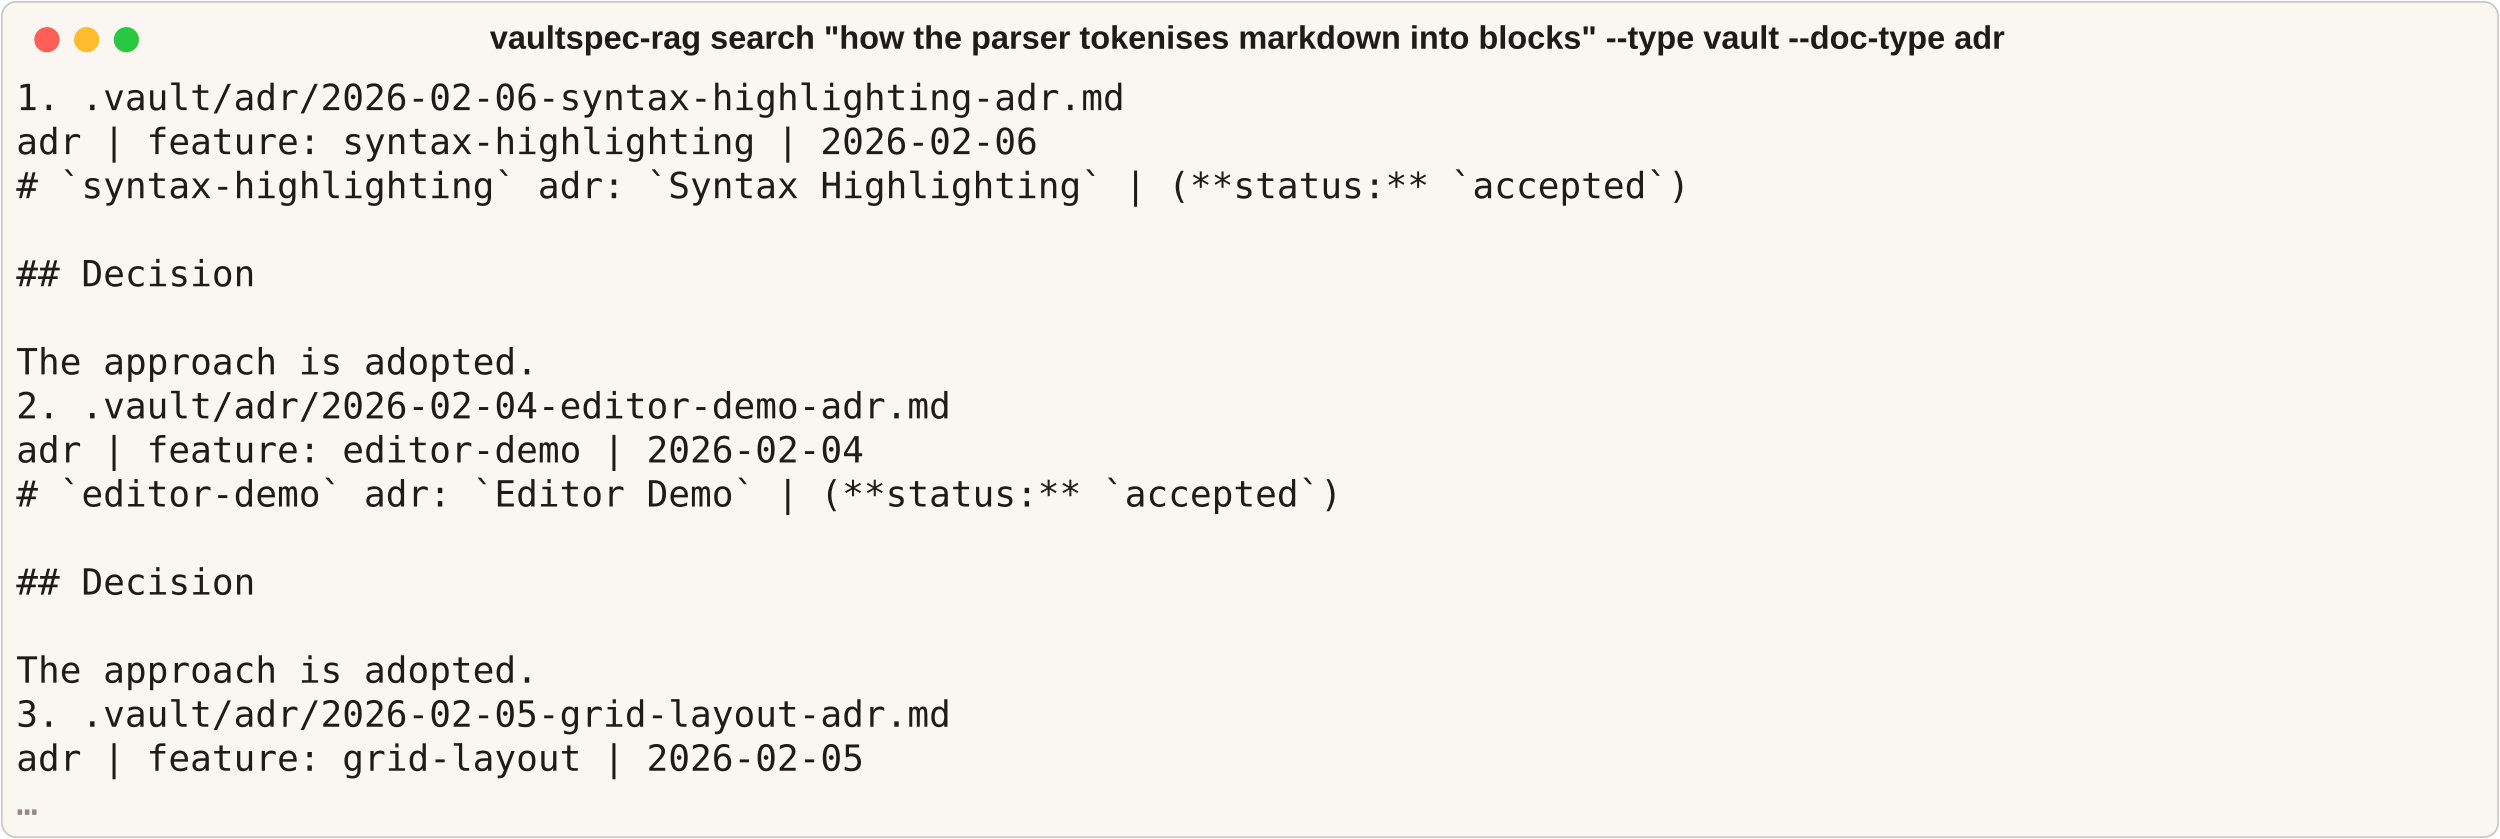
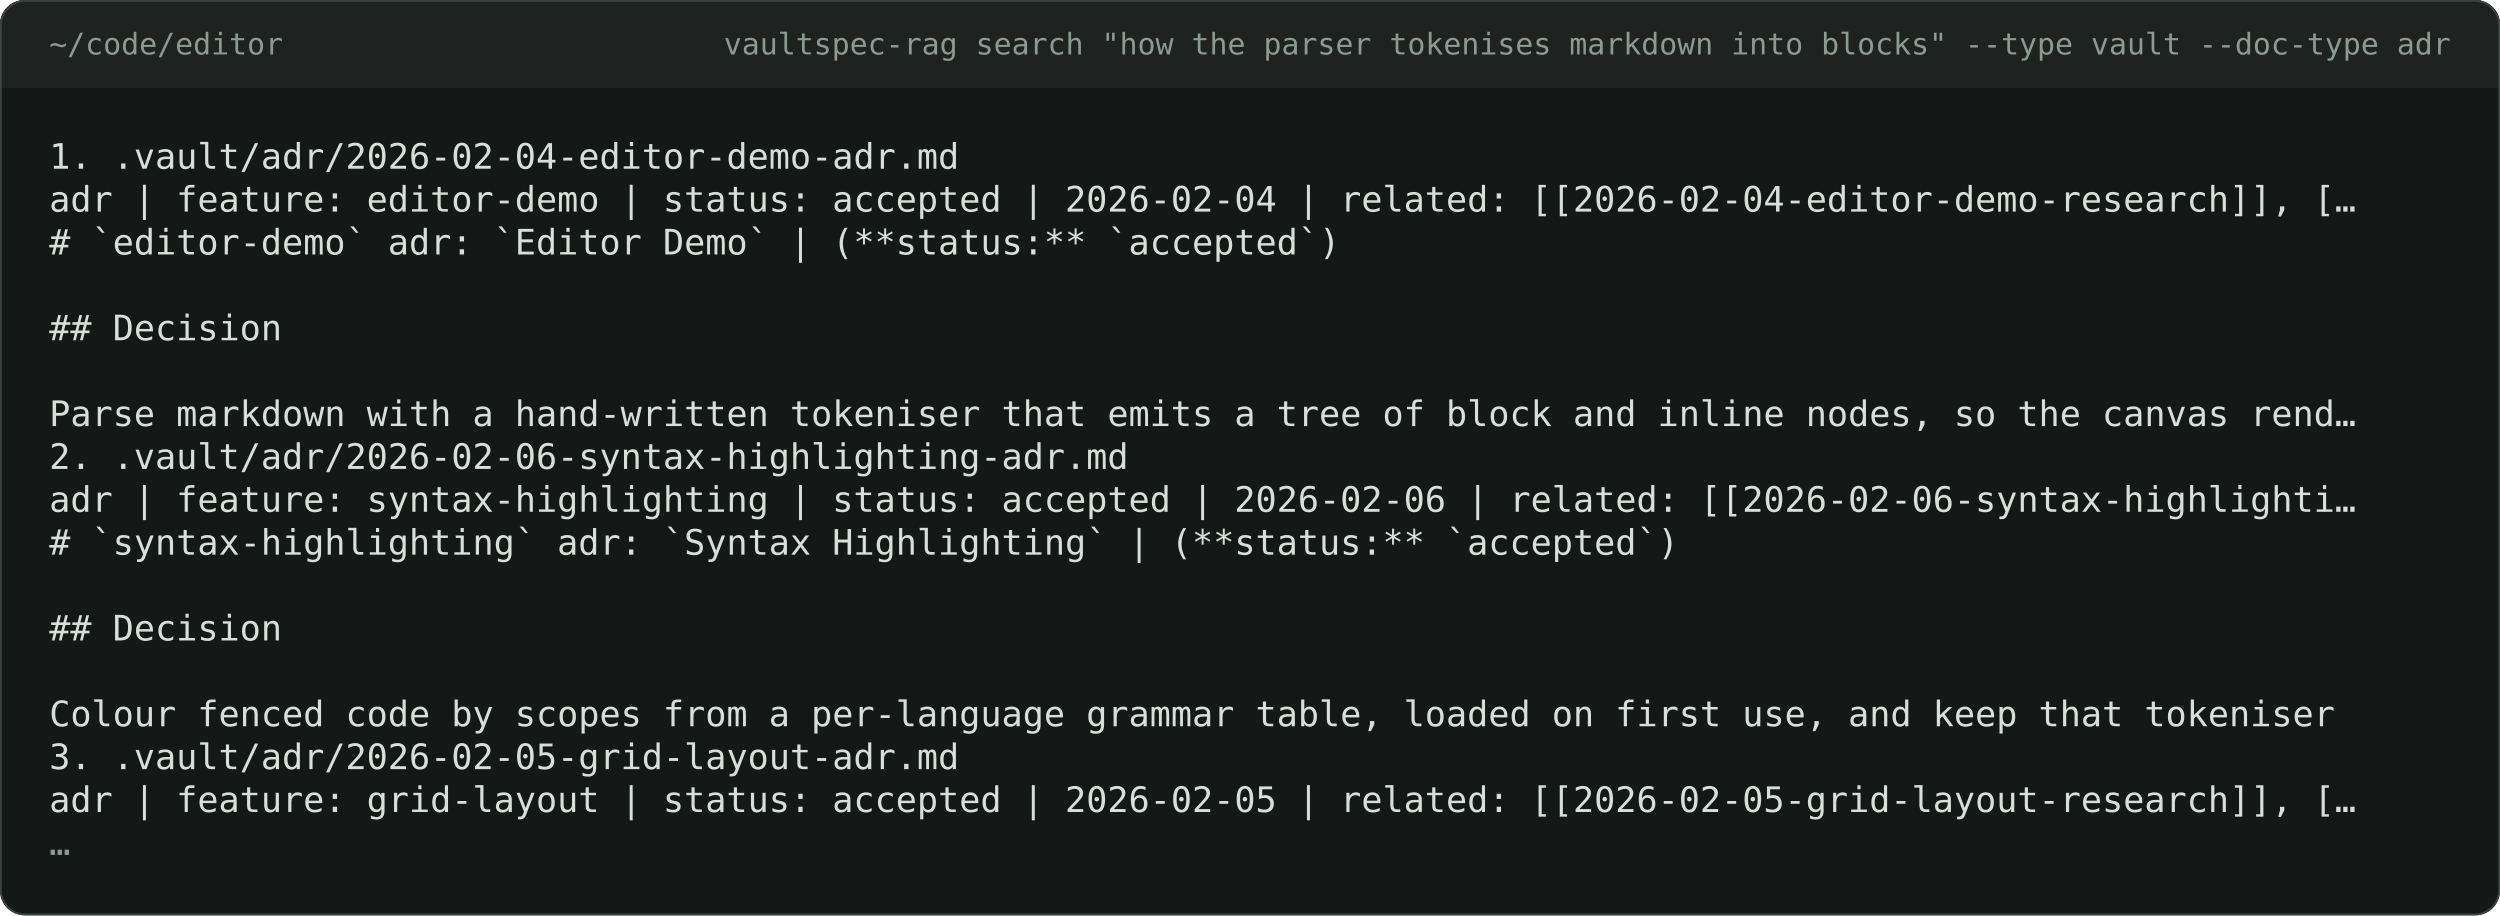
- <svg xmlns="http://www.w3.org/2000/svg" class="rich-terminal" viewBox="0 0 1385 464.8">
+ <svg xmlns="http://www.w3.org/2000/svg" class="rich-terminal" viewBox="0 0 1422.4 520.8">
  <style>
- 
-     @font-face {
-         font-family: "Fira Code";
-         src: local("FiraCode-Regular"),
-                 url("https://cdnjs.cloudflare.com/ajax/libs/firacode/6.2.0/woff2/FiraCode-Regular.woff2") format("woff2"),
-                 url("https://cdnjs.cloudflare.com/ajax/libs/firacode/6.2.0/woff/FiraCode-Regular.woff") format("woff");
-         font-style: normal;
-         font-weight: 400;
-     }
-     @font-face {
-         font-family: "Fira Code";
-         src: local("FiraCode-Bold"),
-                 url("https://cdnjs.cloudflare.com/ajax/libs/firacode/6.2.0/woff2/FiraCode-Bold.woff2") format("woff2"),
-                 url("https://cdnjs.cloudflare.com/ajax/libs/firacode/6.2.0/woff/FiraCode-Bold.woff") format("woff");
-         font-style: bold;
-         font-weight: 700;
-     }
- 
-     .terminal-2558025488-matrix {
-         font-family: Fira Code, monospace;
+     .terminal-2984306408-matrix {
+         font-family: 'IBM Plex Mono', 'Cascadia Mono', 'Cascadia Code', ui-monospace, Menlo, Consolas, 'DejaVu Sans Mono', monospace;
        font-size: 20px;
        line-height: 24.4px;
        font-variant-east-asian: full-width;
    }
- 
-     .terminal-2558025488-title {
-         font-size: 18px;
-         font-weight: bold;
-         font-family: arial;
+     .terminal-2984306408-bar {
+         font-family: 'IBM Plex Mono', 'Cascadia Mono', 'Cascadia Code', ui-monospace, Menlo, Consolas, 'DejaVu Sans Mono', monospace;
+         font-size: 17px;
+         fill: #8d9991;
    }
- 
-     .terminal-2558025488-r1 { fill: #1e1b18 }
- .terminal-2558025488-r2 { fill: #918981 }
+     .terminal-2984306408-r1 { fill: #d8dfda }
+ .terminal-2984306408-r2 { fill: #8d9991 }
    </style>
  <defs>
-     <clipPath id="terminal-2558025488-clip-terminal">
+     <clipPath id="terminal-2984306408-clip-frame">
+       <rect x="0" y="0" width="1422.4" height="520.8" rx="14" />
+     </clipPath>
+     <clipPath id="terminal-2984306408-clip-terminal">
      <rect x="0" y="0" width="1365.4" height="413.8" />
    </clipPath>
-     <clipPath id="terminal-2558025488-line-0">
+     <clipPath id="terminal-2984306408-line-0">
      <rect x="0" y="1.5" width="1366.4" height="24.65" />
    </clipPath>
-     <clipPath id="terminal-2558025488-line-1">
+     <clipPath id="terminal-2984306408-line-1">
      <rect x="0" y="25.9" width="1366.4" height="24.65" />
    </clipPath>
-     <clipPath id="terminal-2558025488-line-2">
+     <clipPath id="terminal-2984306408-line-2">
      <rect x="0" y="50.3" width="1366.4" height="24.65" />
    </clipPath>
-     <clipPath id="terminal-2558025488-line-3">
+     <clipPath id="terminal-2984306408-line-3">
      <rect x="0" y="74.7" width="1366.4" height="24.65" />
    </clipPath>
-     <clipPath id="terminal-2558025488-line-4">
+     <clipPath id="terminal-2984306408-line-4">
      <rect x="0" y="99.1" width="1366.4" height="24.65" />
    </clipPath>
-     <clipPath id="terminal-2558025488-line-5">
+     <clipPath id="terminal-2984306408-line-5">
      <rect x="0" y="123.5" width="1366.4" height="24.65" />
    </clipPath>
-     <clipPath id="terminal-2558025488-line-6">
+     <clipPath id="terminal-2984306408-line-6">
      <rect x="0" y="147.9" width="1366.4" height="24.65" />
    </clipPath>
-     <clipPath id="terminal-2558025488-line-7">
+     <clipPath id="terminal-2984306408-line-7">
      <rect x="0" y="172.3" width="1366.4" height="24.65" />
    </clipPath>
-     <clipPath id="terminal-2558025488-line-8">
+     <clipPath id="terminal-2984306408-line-8">
      <rect x="0" y="196.7" width="1366.4" height="24.65" />
    </clipPath>
-     <clipPath id="terminal-2558025488-line-9">
+     <clipPath id="terminal-2984306408-line-9">
      <rect x="0" y="221.1" width="1366.4" height="24.65" />
    </clipPath>
-     <clipPath id="terminal-2558025488-line-10">
+     <clipPath id="terminal-2984306408-line-10">
      <rect x="0" y="245.5" width="1366.4" height="24.65" />
    </clipPath>
-     <clipPath id="terminal-2558025488-line-11">
+     <clipPath id="terminal-2984306408-line-11">
      <rect x="0" y="269.9" width="1366.4" height="24.65" />
    </clipPath>
-     <clipPath id="terminal-2558025488-line-12">
+     <clipPath id="terminal-2984306408-line-12">
      <rect x="0" y="294.3" width="1366.4" height="24.65" />
    </clipPath>
-     <clipPath id="terminal-2558025488-line-13">
+     <clipPath id="terminal-2984306408-line-13">
      <rect x="0" y="318.7" width="1366.4" height="24.65" />
    </clipPath>
-     <clipPath id="terminal-2558025488-line-14">
+     <clipPath id="terminal-2984306408-line-14">
      <rect x="0" y="343.1" width="1366.4" height="24.65" />
    </clipPath>
-     <clipPath id="terminal-2558025488-line-15">
+     <clipPath id="terminal-2984306408-line-15">
      <rect x="0" y="367.5" width="1366.4" height="24.65" />
    </clipPath>
  </defs>
-   <rect fill="#faf7f2" stroke="rgba(30,27,24,0.22)" stroke-width="1" x="1" y="1" width="1383" height="462.8" rx="8" />
-   <text class="terminal-2558025488-title" fill="#1e1b18" text-anchor="middle" x="691" y="27">vaultspec-rag search "how the parser tokenises markdown into blocks" --type vault --doc-type adr</text>
-   <g transform="translate(26,22)">
-     <circle cx="0" cy="0" r="7" fill="#ff5f57" />
-     <circle cx="22" cy="0" r="7" fill="#febc2e" />
-     <circle cx="44" cy="0" r="7" fill="#28c840" />
+   <g clip-path="url(#terminal-2984306408-clip-frame)">
+     <rect width="1422.4" height="520.8" fill="#141816" />
+     <rect width="1422.4" height="50" fill="#1e2321" />
  </g>
-   <g transform="translate(9, 41)" clip-path="url(#terminal-2558025488-clip-terminal)">
-     <g class="terminal-2558025488-matrix">
-       <text class="terminal-2558025488-r1" x="0" y="20" textLength="622.2" clip-path="url(#terminal-2558025488-line-0)">1. .vault/adr/2026-02-06-syntax-highlighting-adr.md</text>
-       <text class="terminal-2558025488-r1" x="1366.4" y="20" textLength="12.2" clip-path="url(#terminal-2558025488-line-0)">
+   <rect x="0.5" y="0.5" width="1421.4" height="519.8" rx="14" fill="none" stroke="#3c4541" />
+   <text class="terminal-2984306408-bar" x="28" y="31">~/code/editor</text>
+   <text class="terminal-2984306408-bar" x="1394.4" y="31" text-anchor="end">vaultspec-rag search "how the parser tokenises markdown into blocks" --type vault --doc-type adr</text>
+   <g transform="translate(28, 76)" clip-path="url(#terminal-2984306408-clip-terminal)">
+     <g class="terminal-2984306408-matrix">
+       <text class="terminal-2984306408-r1" x="0" y="20" textLength="524.6" clip-path="url(#terminal-2984306408-line-0)">1. .vault/adr/2026-02-04-editor-demo-adr.md</text>
+       <text class="terminal-2984306408-r1" x="1366.4" y="20" textLength="12.2" clip-path="url(#terminal-2984306408-line-0)">
</text>
-       <text class="terminal-2558025488-r1" x="0" y="44.4" textLength="610" clip-path="url(#terminal-2558025488-line-1)">   adr | feature: syntax-highlighting | 2026-02-06</text>
-       <text class="terminal-2558025488-r1" x="1366.4" y="44.4" textLength="12.2" clip-path="url(#terminal-2558025488-line-1)">
+       <text class="terminal-2984306408-r1" x="0" y="44.4" textLength="1366.4" clip-path="url(#terminal-2984306408-line-1)">   adr | feature: editor-demo | status: accepted | 2026-02-04 | related: [[2026-02-04-editor-demo-research]], […</text>
+       <text class="terminal-2984306408-r1" x="1366.4" y="44.4" textLength="12.2" clip-path="url(#terminal-2984306408-line-1)">
</text>
-       <text class="terminal-2558025488-r1" x="0" y="68.8" textLength="976" clip-path="url(#terminal-2558025488-line-2)">   # `syntax-highlighting` adr: `Syntax Highlighting` | (**status:** `accepted`)</text>
-       <text class="terminal-2558025488-r1" x="1366.4" y="68.8" textLength="12.2" clip-path="url(#terminal-2558025488-line-2)">
+       <text class="terminal-2984306408-r1" x="0" y="68.8" textLength="780.8" clip-path="url(#terminal-2984306408-line-2)">   # `editor-demo` adr: `Editor Demo` | (**status:** `accepted`)</text>
+       <text class="terminal-2984306408-r1" x="1366.4" y="68.8" textLength="12.2" clip-path="url(#terminal-2984306408-line-2)">
</text>
-       <text class="terminal-2558025488-r1" x="1366.4" y="93.2" textLength="12.2" clip-path="url(#terminal-2558025488-line-3)">
+       <text class="terminal-2984306408-r1" x="1366.4" y="93.2" textLength="12.2" clip-path="url(#terminal-2984306408-line-3)">
</text>
-       <text class="terminal-2558025488-r1" x="0" y="117.6" textLength="170.8" clip-path="url(#terminal-2558025488-line-4)">   ## Decision</text>
-       <text class="terminal-2558025488-r1" x="1366.4" y="117.6" textLength="12.2" clip-path="url(#terminal-2558025488-line-4)">
+       <text class="terminal-2984306408-r1" x="0" y="117.6" textLength="170.8" clip-path="url(#terminal-2984306408-line-4)">   ## Decision</text>
+       <text class="terminal-2984306408-r1" x="1366.4" y="117.6" textLength="12.2" clip-path="url(#terminal-2984306408-line-4)">
</text>
-       <text class="terminal-2558025488-r1" x="1366.4" y="142" textLength="12.2" clip-path="url(#terminal-2558025488-line-5)">
+       <text class="terminal-2984306408-r1" x="1366.4" y="142" textLength="12.2" clip-path="url(#terminal-2984306408-line-5)">
</text>
-       <text class="terminal-2558025488-r1" x="0" y="166.4" textLength="329.4" clip-path="url(#terminal-2558025488-line-6)">   The approach is adopted.</text>
-       <text class="terminal-2558025488-r1" x="1366.4" y="166.4" textLength="12.2" clip-path="url(#terminal-2558025488-line-6)">
+       <text class="terminal-2984306408-r1" x="0" y="166.4" textLength="1366.4" clip-path="url(#terminal-2984306408-line-6)">   Parse markdown with a hand-written tokeniser that emits a tree of block and inline nodes, so the canvas rend…</text>
+       <text class="terminal-2984306408-r1" x="1366.4" y="166.4" textLength="12.2" clip-path="url(#terminal-2984306408-line-6)">
</text>
-       <text class="terminal-2558025488-r1" x="0" y="190.8" textLength="524.6" clip-path="url(#terminal-2558025488-line-7)">2. .vault/adr/2026-02-04-editor-demo-adr.md</text>
-       <text class="terminal-2558025488-r1" x="1366.4" y="190.8" textLength="12.2" clip-path="url(#terminal-2558025488-line-7)">
+       <text class="terminal-2984306408-r1" x="0" y="190.8" textLength="622.2" clip-path="url(#terminal-2984306408-line-7)">2. .vault/adr/2026-02-06-syntax-highlighting-adr.md</text>
+       <text class="terminal-2984306408-r1" x="1366.4" y="190.8" textLength="12.2" clip-path="url(#terminal-2984306408-line-7)">
</text>
-       <text class="terminal-2558025488-r1" x="0" y="215.2" textLength="512.4" clip-path="url(#terminal-2558025488-line-8)">   adr | feature: editor-demo | 2026-02-04</text>
-       <text class="terminal-2558025488-r1" x="1366.4" y="215.2" textLength="12.2" clip-path="url(#terminal-2558025488-line-8)">
+       <text class="terminal-2984306408-r1" x="0" y="215.2" textLength="1366.4" clip-path="url(#terminal-2984306408-line-8)">   adr | feature: syntax-highlighting | status: accepted | 2026-02-06 | related: [[2026-02-06-syntax-highlighti…</text>
+       <text class="terminal-2984306408-r1" x="1366.4" y="215.2" textLength="12.2" clip-path="url(#terminal-2984306408-line-8)">
</text>
-       <text class="terminal-2558025488-r1" x="0" y="239.6" textLength="780.8" clip-path="url(#terminal-2558025488-line-9)">   # `editor-demo` adr: `Editor Demo` | (**status:** `accepted`)</text>
-       <text class="terminal-2558025488-r1" x="1366.4" y="239.6" textLength="12.2" clip-path="url(#terminal-2558025488-line-9)">
+       <text class="terminal-2984306408-r1" x="0" y="239.6" textLength="976" clip-path="url(#terminal-2984306408-line-9)">   # `syntax-highlighting` adr: `Syntax Highlighting` | (**status:** `accepted`)</text>
+       <text class="terminal-2984306408-r1" x="1366.4" y="239.6" textLength="12.2" clip-path="url(#terminal-2984306408-line-9)">
</text>
-       <text class="terminal-2558025488-r1" x="1366.4" y="264" textLength="12.2" clip-path="url(#terminal-2558025488-line-10)">
+       <text class="terminal-2984306408-r1" x="1366.4" y="264" textLength="12.2" clip-path="url(#terminal-2984306408-line-10)">
</text>
-       <text class="terminal-2558025488-r1" x="0" y="288.4" textLength="170.8" clip-path="url(#terminal-2558025488-line-11)">   ## Decision</text>
-       <text class="terminal-2558025488-r1" x="1366.4" y="288.4" textLength="12.2" clip-path="url(#terminal-2558025488-line-11)">
+       <text class="terminal-2984306408-r1" x="0" y="288.4" textLength="170.8" clip-path="url(#terminal-2984306408-line-11)">   ## Decision</text>
+       <text class="terminal-2984306408-r1" x="1366.4" y="288.4" textLength="12.2" clip-path="url(#terminal-2984306408-line-11)">
</text>
-       <text class="terminal-2558025488-r1" x="1366.4" y="312.8" textLength="12.2" clip-path="url(#terminal-2558025488-line-12)">
+       <text class="terminal-2984306408-r1" x="1366.4" y="312.8" textLength="12.2" clip-path="url(#terminal-2984306408-line-12)">
</text>
-       <text class="terminal-2558025488-r1" x="0" y="337.2" textLength="329.4" clip-path="url(#terminal-2558025488-line-13)">   The approach is adopted.</text>
-       <text class="terminal-2558025488-r1" x="1366.4" y="337.2" textLength="12.2" clip-path="url(#terminal-2558025488-line-13)">
+       <text class="terminal-2984306408-r1" x="0" y="337.2" textLength="1354.2" clip-path="url(#terminal-2984306408-line-13)">   Colour fenced code by scopes from a per-language grammar table, loaded on first use, and keep that tokeniser</text>
+       <text class="terminal-2984306408-r1" x="1366.4" y="337.2" textLength="12.2" clip-path="url(#terminal-2984306408-line-13)">
</text>
-       <text class="terminal-2558025488-r1" x="0" y="361.6" textLength="524.6" clip-path="url(#terminal-2558025488-line-14)">3. .vault/adr/2026-02-05-grid-layout-adr.md</text>
-       <text class="terminal-2558025488-r1" x="1366.4" y="361.6" textLength="12.2" clip-path="url(#terminal-2558025488-line-14)">
+       <text class="terminal-2984306408-r1" x="0" y="361.6" textLength="524.6" clip-path="url(#terminal-2984306408-line-14)">3. .vault/adr/2026-02-05-grid-layout-adr.md</text>
+       <text class="terminal-2984306408-r1" x="1366.4" y="361.6" textLength="12.2" clip-path="url(#terminal-2984306408-line-14)">
</text>
-       <text class="terminal-2558025488-r1" x="0" y="386" textLength="512.4" clip-path="url(#terminal-2558025488-line-15)">   adr | feature: grid-layout | 2026-02-05</text>
-       <text class="terminal-2558025488-r1" x="1366.4" y="386" textLength="12.2" clip-path="url(#terminal-2558025488-line-15)">
+       <text class="terminal-2984306408-r1" x="0" y="386" textLength="1366.4" clip-path="url(#terminal-2984306408-line-15)">   adr | feature: grid-layout | status: accepted | 2026-02-05 | related: [[2026-02-05-grid-layout-research]], […</text>
+       <text class="terminal-2984306408-r1" x="1366.4" y="386" textLength="12.2" clip-path="url(#terminal-2984306408-line-15)">
</text>
-       <text class="terminal-2558025488-r2" x="0" y="410.4" textLength="36.6" clip-path="url(#terminal-2558025488-line-16)">  …</text>
-       <text class="terminal-2558025488-r1" x="1366.4" y="410.4" textLength="12.2" clip-path="url(#terminal-2558025488-line-16)">
+       <text class="terminal-2984306408-r2" x="0" y="410.4" textLength="36.6" clip-path="url(#terminal-2984306408-line-16)">  …</text>
+       <text class="terminal-2984306408-r1" x="1366.4" y="410.4" textLength="12.2" clip-path="url(#terminal-2984306408-line-16)">
</text>
    </g>
  </g>
</svg>
